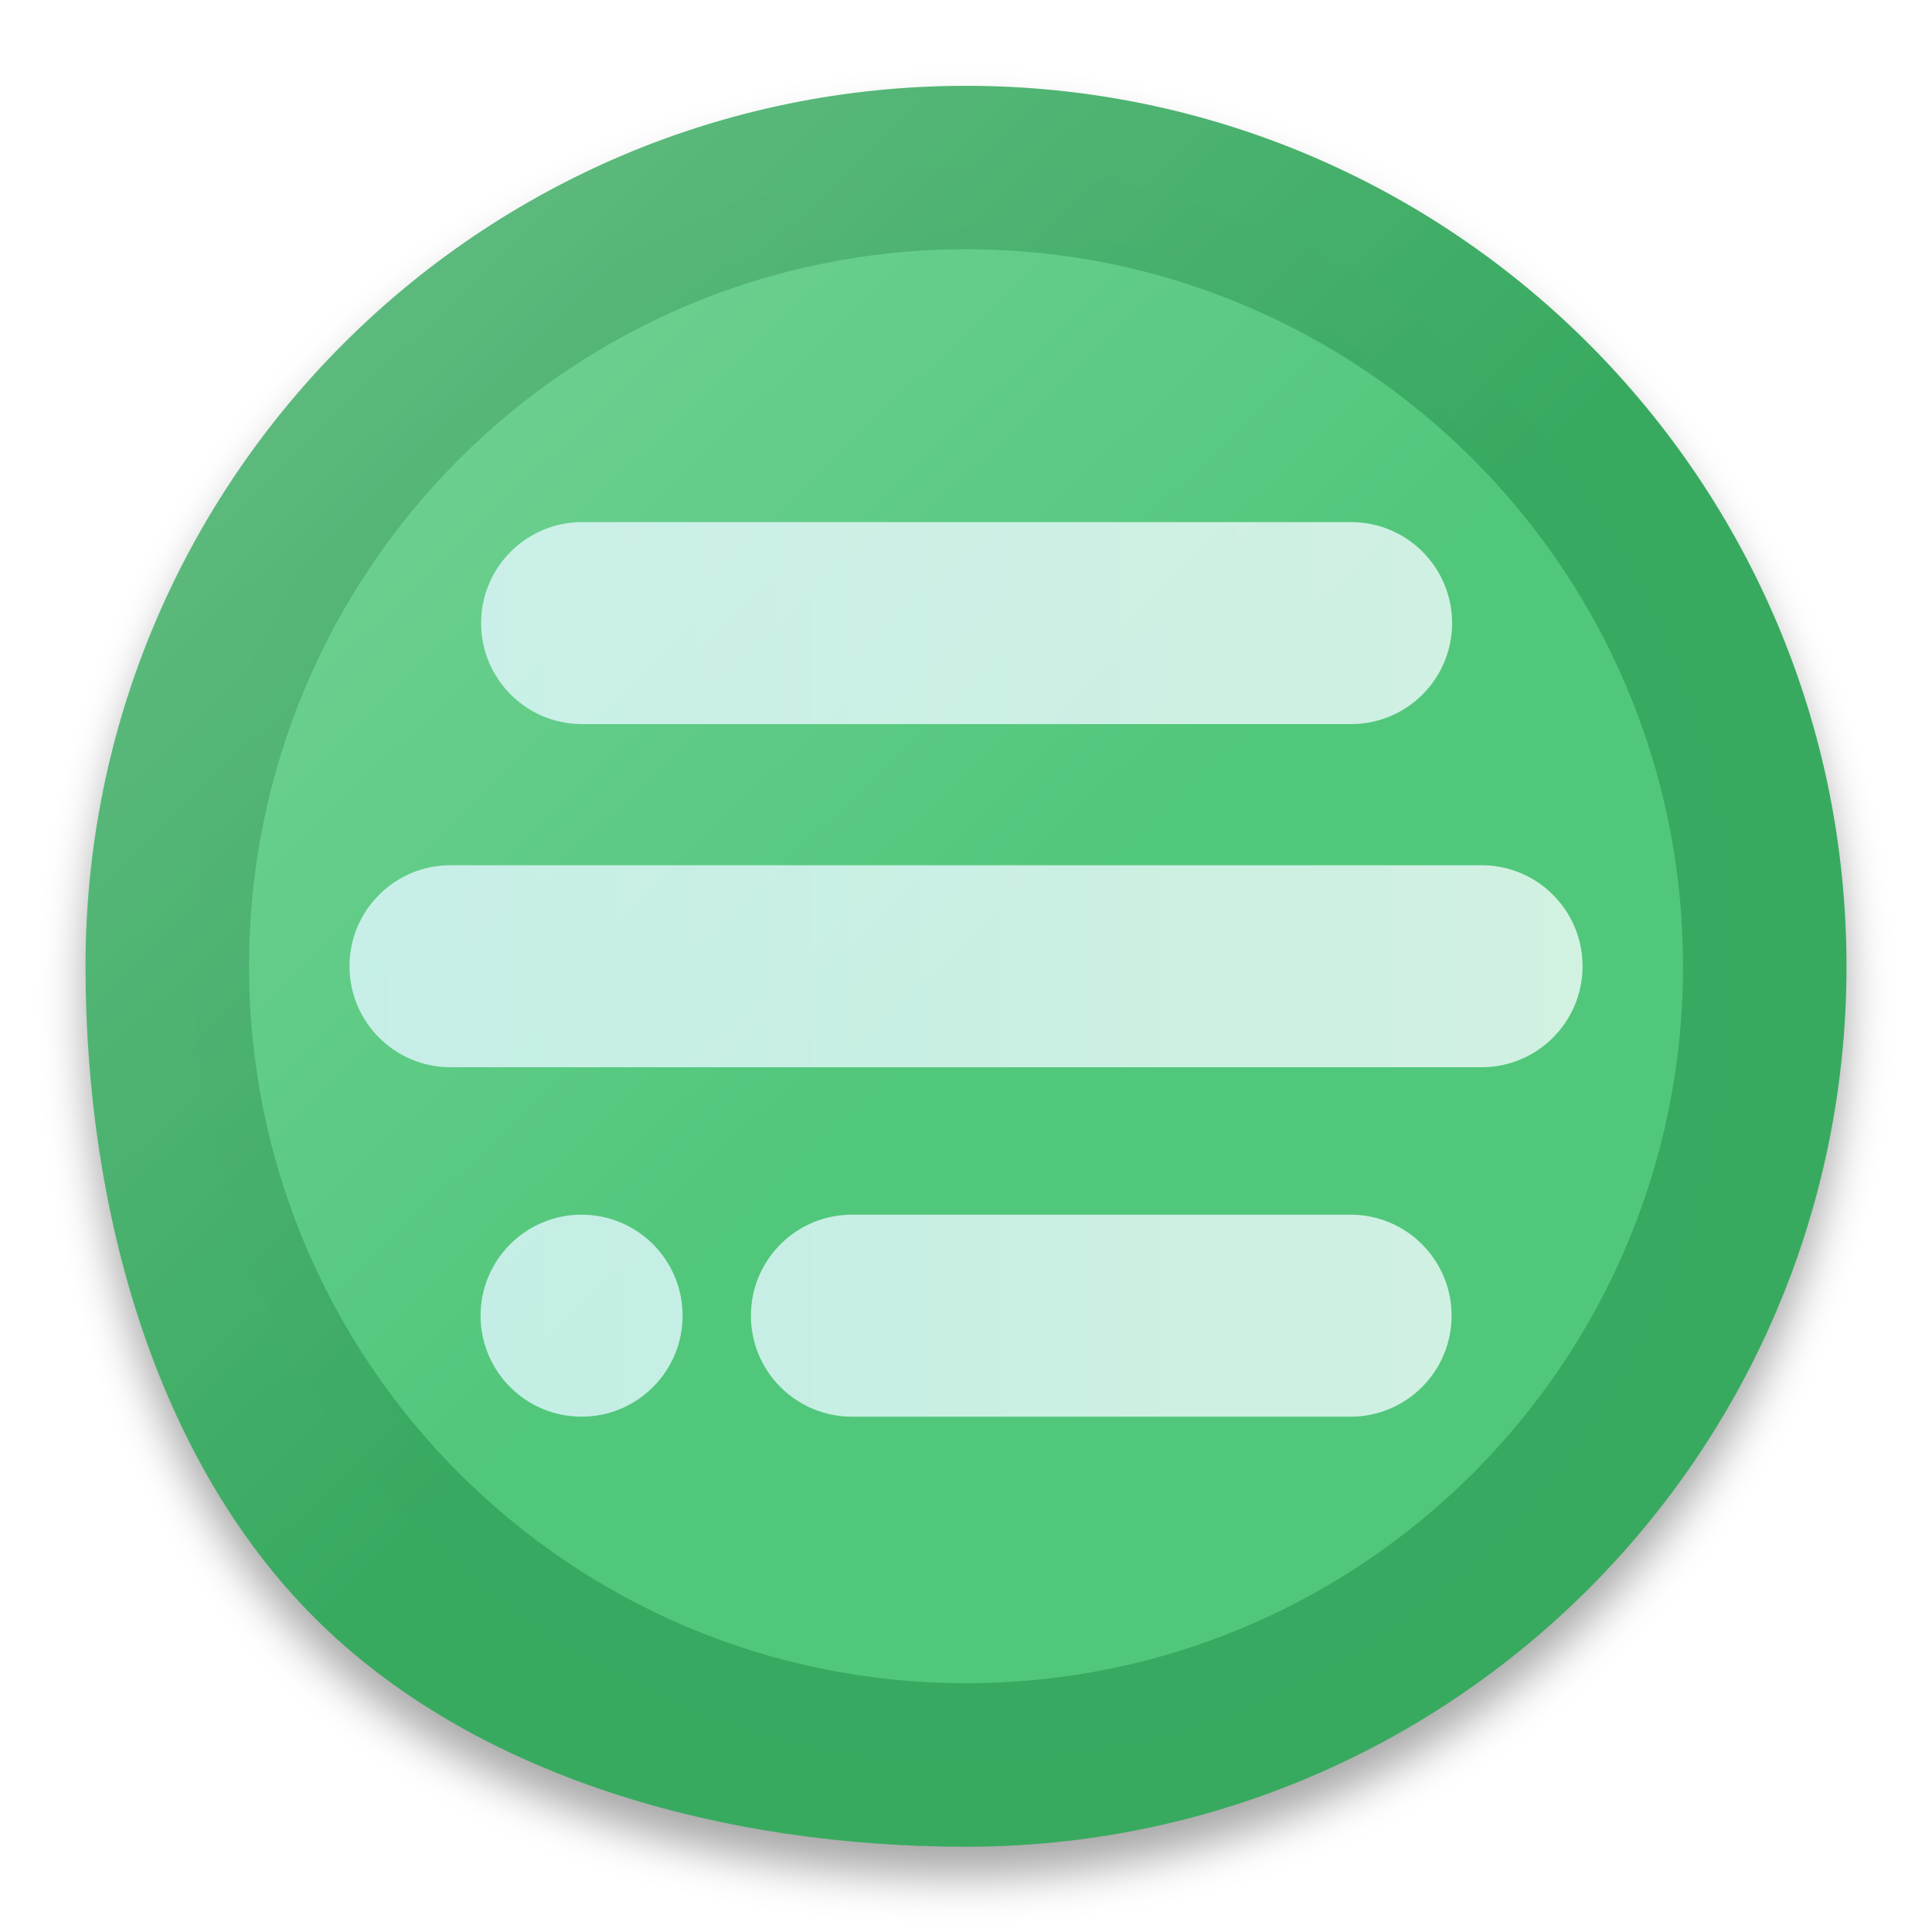
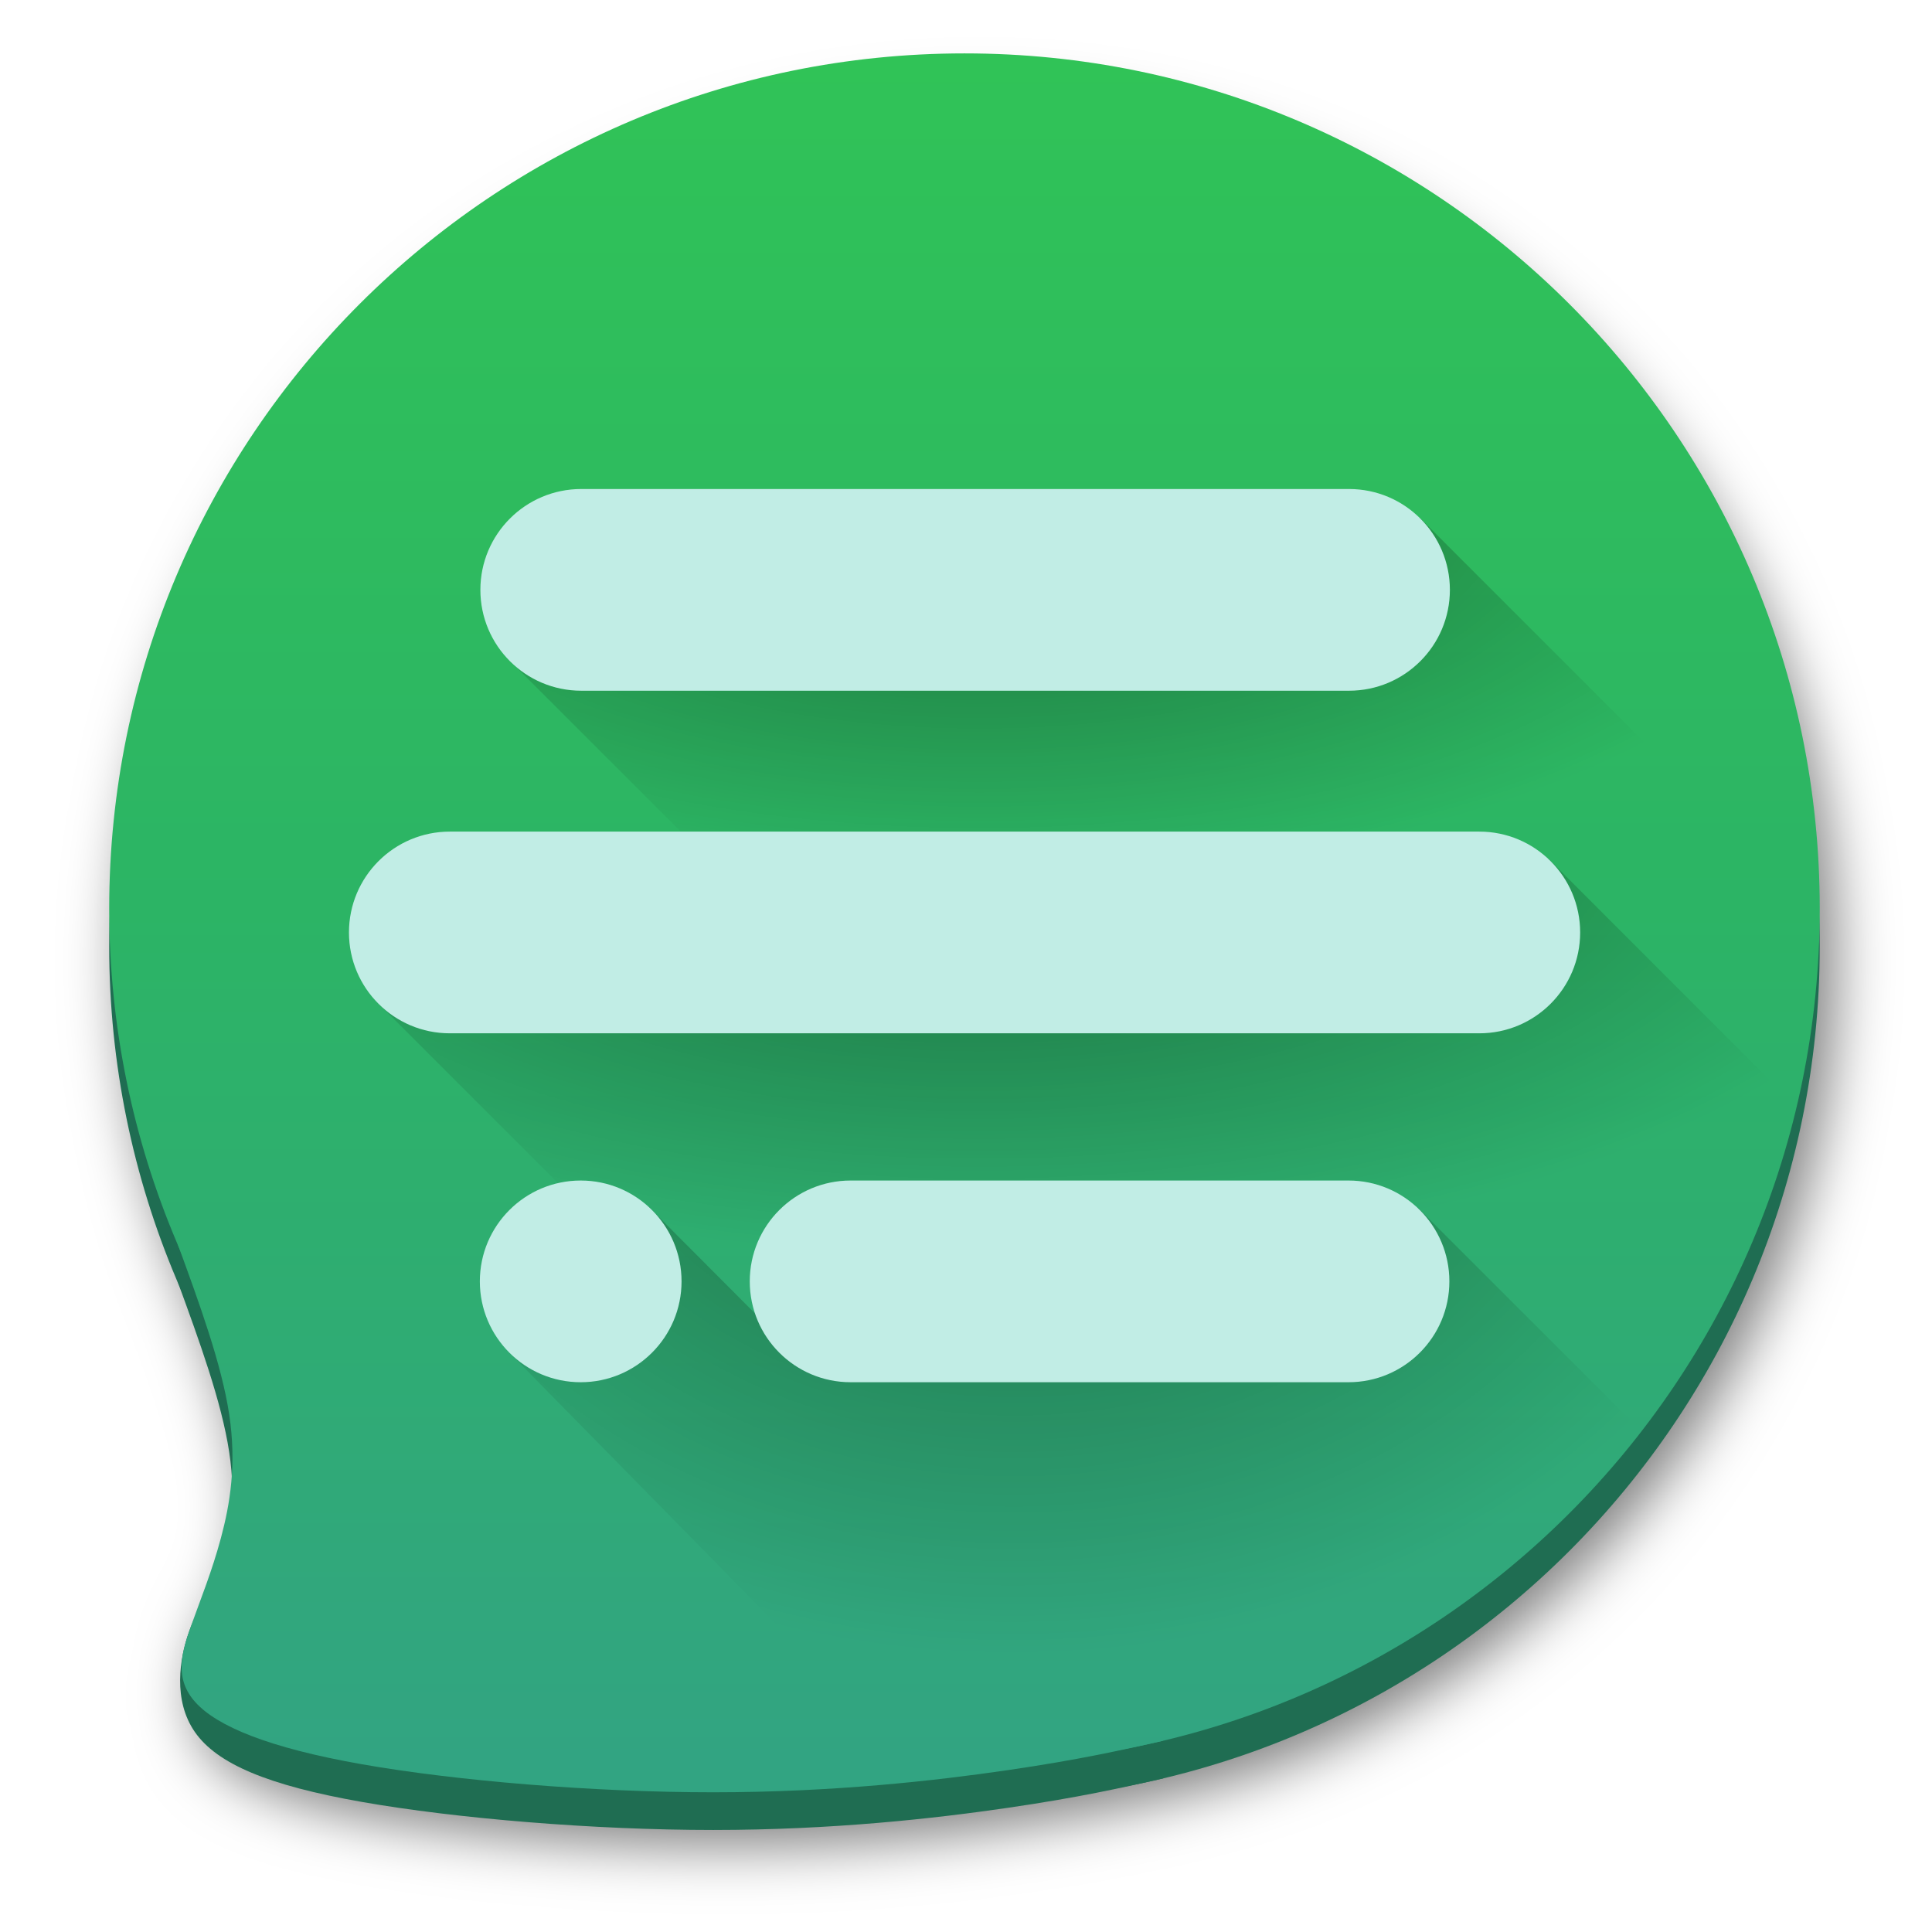
- <svg xmlns="http://www.w3.org/2000/svg" xmlns:xlink="http://www.w3.org/1999/xlink" height="256" width="256" version="1.1" viewBox="0 0 256 256">
+ <svg xmlns="http://www.w3.org/2000/svg" xmlns:xlink="http://www.w3.org/1999/xlink" height="256.39" width="256.39">
  <defs>
-     <linearGradient id="c">
-       <stop stop-color="#c1ede5" offset="0" />
-       <stop stop-color="#d1f1e1" offset="1" />
+     <radialGradient xlink:href="#b" id="g" cx="97.347" cy="925.562" fx="97.347" fy="925.562" r="59.347" gradientTransform="matrix(0 .94357 -2.19206 0 2158.799 18.862)" gradientUnits="userSpaceOnUse" />
+     <radialGradient xlink:href="#b" id="h" gradientUnits="userSpaceOnUse" gradientTransform="matrix(0 .8425 -1.93775 0 1946.71 -14.002)" cx="95.806" cy="937.536" fx="95.806" fy="937.536" r="59.347" />
+     <radialGradient id="a" gradientUnits="userSpaceOnUse" cy="256" cx="256" gradientTransform="matrix(2.2585 .02063 -.02134 2.336 -316.73 -347.29)" r="249.14">
+       <stop stop-color="#30c357" offset="0" />
+       <stop offset=".5" stop-color="#2cb465" />
+       <stop stop-color="#32a482" offset="1" />
+     </radialGradient>
+     <radialGradient xlink:href="#b" id="f" cx="88.754" cy="123.035" fx="88.754" fy="123.035" r="78.3" gradientTransform="matrix(.02885 1.09003 -1.35878 .03597 300.127 33.098)" gradientUnits="userSpaceOnUse" />
+     <linearGradient id="b">
+       <stop offset="0" stop-opacity=".416" />
+       <stop offset="1" stop-opacity="0" />
    </linearGradient>
-     <radialGradient id="a" gradientUnits="userSpaceOnUse" cy="256" cx="256" gradientTransform="matrix(2.2585 .020632 -.021339 2.336 -316.73 -347.29)" r="249.14">
-       <stop stop-color="#36a45d" offset="0" />
-       <stop stop-color="#3bb566" offset="1" />
-     </radialGradient>
-     <linearGradient id="b" y2="259.38" gradientUnits="userSpaceOnUse" x2="262.51" gradientTransform="matrix(.55584 0 0 .55584 -14.296 782.07)" y1="105.18" x1="115.07">
-       <stop stop-color="#fff" stop-opacity=".179" offset="0" />
-       <stop stop-color="#fff" stop-opacity="0" offset="1" />
-     </linearGradient>
-     <linearGradient id="d" y2="802.77" xlink:href="#c" gradientUnits="userSpaceOnUse" x2="295.23" y1="802.77" x1="133.62" />
-     <filter id="e" style="color-interpolation-filters:sRGB">
-       <feFlood result="flood" flood-opacity=".341" flood-color="rgb(0,0,0)" />
-       <feComposite operator="in" result="composite1" in2="SourceGraphic" in="flood" />
-       <feGaussianBlur stdDeviation="5" result="blur" in="composite1" />
-       <feOffset result="offset" dx="0" dy="7" />
-       <feComposite operator="over" result="composite2" in2="offset" in="SourceGraphic" />
+     <linearGradient xlink:href="#a" id="e" gradientUnits="userSpaceOnUse" x1="127.988" y1="808.969" x2="127.988" y2="1033.499" gradientTransform="translate(18.596 -806.496) scale(1.011)" />
+     <linearGradient xlink:href="#a" id="d" gradientUnits="userSpaceOnUse" x1="127.988" y1="808.969" x2="127.988" y2="1033.499" gradientTransform="translate(18.596 -806.496) scale(1.011)" />
+     <filter id="c" x="-.041" width="1.082" y="-.04" height="1.081" color-interpolation-filters="sRGB">
+       <feGaussianBlur stdDeviation="3.891" />
    </filter>
  </defs>
-   <g transform="translate(0 -796.36)">
-     <g transform="matrix(1.011 0 0 1.011 -1.4036 -10.136)">
-       <path d="m463.61 256c0 114.66-92.952 207.61-207.61 207.61-57.331 0-116.05-16.425-153.62-53.996-37.569-37.56-53.994-96.28-53.994-153.61 0-114.66 92.954-207.61 207.61-207.61 114.66-0.004 207.61 92.95 207.61 207.61z" transform="matrix(.55584 0 0 .55584 -14.296 782.07)" filter="url(#e)" fill="url(#a)" />
-       <circle cy="924.36" cx="128" r="93.972" fill="#51c77b" />
-       <g transform="translate(-86.425 122)" fill="url(#d)">
-         <rect rx="13.238" ry="13.238" height="26.476" width="127.26" y="744.15" x="150.87" />
-         <rect rx="13.238" ry="13.238" height="26.476" width="161.61" y="789.12" x="133.62" />
-         <rect rx="13.238" ry="13.238" height="26.476" width="91.833" y="834.92" x="186.23" />
-         <rect rx="13.238" ry="13.238" height="26.476" width="26.476" y="834.92" x="150.8" />
-       </g>
-       <path d="m243.4 924.36c0 63.734-51.667 115.4-115.4 115.4-31.867 0-64.504-9.13-85.388-30.013s-30.013-53.521-30.013-85.388c0-63.734 51.667-115.4 115.4-115.4 63.734 0 115.4 51.667 115.4 115.4z" fill="url(#b)" />
-     </g>
+   <g transform="translate(82 -2.286)" opacity=".512" fill-opacity=".509" filter="url(#c)">
+     <path d="M47.992 16.371c-62.684 0-113.5 50.816-113.5 113.5 0 15.92 3.284 31.071 9.201 44.822 2.875 7.87 5.724 15.722 6.72 22.264 1.01 6.646.108 11.944-1.16 15.361-1.266 3.418-2.901 4.955-4.165 8.502-1.264 3.548-2.155 9.106.775 13.319 2.93 4.213 9.68 7.08 22.17 9.277 12.49 2.197 30.725 3.719 46.623 3.719 15.899 0 29.471-1.536 39.037-2.932 8.418-1.228 13.704-2.35 18.643-3.459.557-.122 1.114-.241 1.668-.37l.363-.083-.01-.006c49.969-11.888 87.135-56.807 87.135-110.414 0-62.684-50.816-113.5-113.5-113.5z" fill-opacity="1" paint-order="stroke fill markers" />
+   </g>
+   <g fill="#1f6d52">
+     <path d="M241.492 125.586c0 62.684-50.816 113.5-113.5 113.5s-113.5-50.816-113.5-113.5 50.816-113.5 113.5-113.5 113.5 50.816 113.5 113.5z" paint-order="stroke fill markers" />
+     <path d="M154.368 236.005c-5.556 1.258-11.108 2.516-20.674 3.912-9.566 1.397-23.139 2.93-39.037 2.933-15.899 0-34.133-1.524-46.623-3.72-12.49-2.197-19.241-5.064-22.171-9.277-2.93-4.213-2.038-9.77-.774-13.318 1.263-3.548 2.898-5.086 4.165-8.503 1.268-3.418 2.168-8.716 1.158-15.361-1.011-6.646-3.932-14.64-6.853-22.634" />
+   </g>
+   <path d="M261.492 124.872c0 62.684-50.816 113.5-113.5 113.5s-113.5-50.816-113.5-113.5c0-62.685 50.816-113.5 113.5-113.5s113.5 50.815 113.5 113.5z" fill="url(#d)" paint-order="stroke fill markers" transform="translate(-20 -4.286)" />
+   <path d="M174.368 235.29c-5.556 1.26-11.108 2.517-20.674 3.913-9.566 1.396-23.139 2.93-39.037 2.933-15.899 0-34.133-1.524-46.623-3.72-12.49-2.197-19.241-5.064-22.101-8.228-2.86-3.163-1.828-6.622-.565-10.17 1.264-3.547 2.759-7.184 3.956-11.651 1.198-4.467 2.098-9.765 1.088-16.41-1.011-6.646-3.932-14.64-6.853-22.635" fill="url(#e)" transform="translate(-20 -4.286)" />
+   <path d="M188.207 160.324l-82.176 19.83-19.979-20.038S72.97 173.377 67.98 179.894l46.02 46.82 14.242 7.371c10.099-1.39 19.726-3.117 28.797-5.267.013 0 .026-.01.04-.01 27.199-7.275 48.656-19.338 63.52-36.12z" fill="url(#f)" />
+   <path d="M205.473 113.95L49.639 132.596l30 30 147.375 21.975c7.02-9.995 12.02-21.406 14.867-34.211z" fill="url(#g)" />
+   <path d="M188.46 68.752l45 45-142.557-2.826-24-24z" fill="url(#h)" />
+   <g transform="translate(-88.78 -687.44) scale(1.011)" fill="#c1ede5">
+     <rect x="150.87" y="744.15" width="127.26" height="26.476" ry="13.238" rx="13.238" />
+     <rect x="133.62" y="789.12" width="161.61" height="26.476" ry="13.238" rx="13.238" />
+     <rect x="186.23" y="834.92" width="91.833" height="26.476" ry="13.238" rx="13.238" />
+     <rect x="150.8" y="834.92" width="26.476" height="26.476" ry="13.238" rx="13.238" />
  </g>
</svg>
